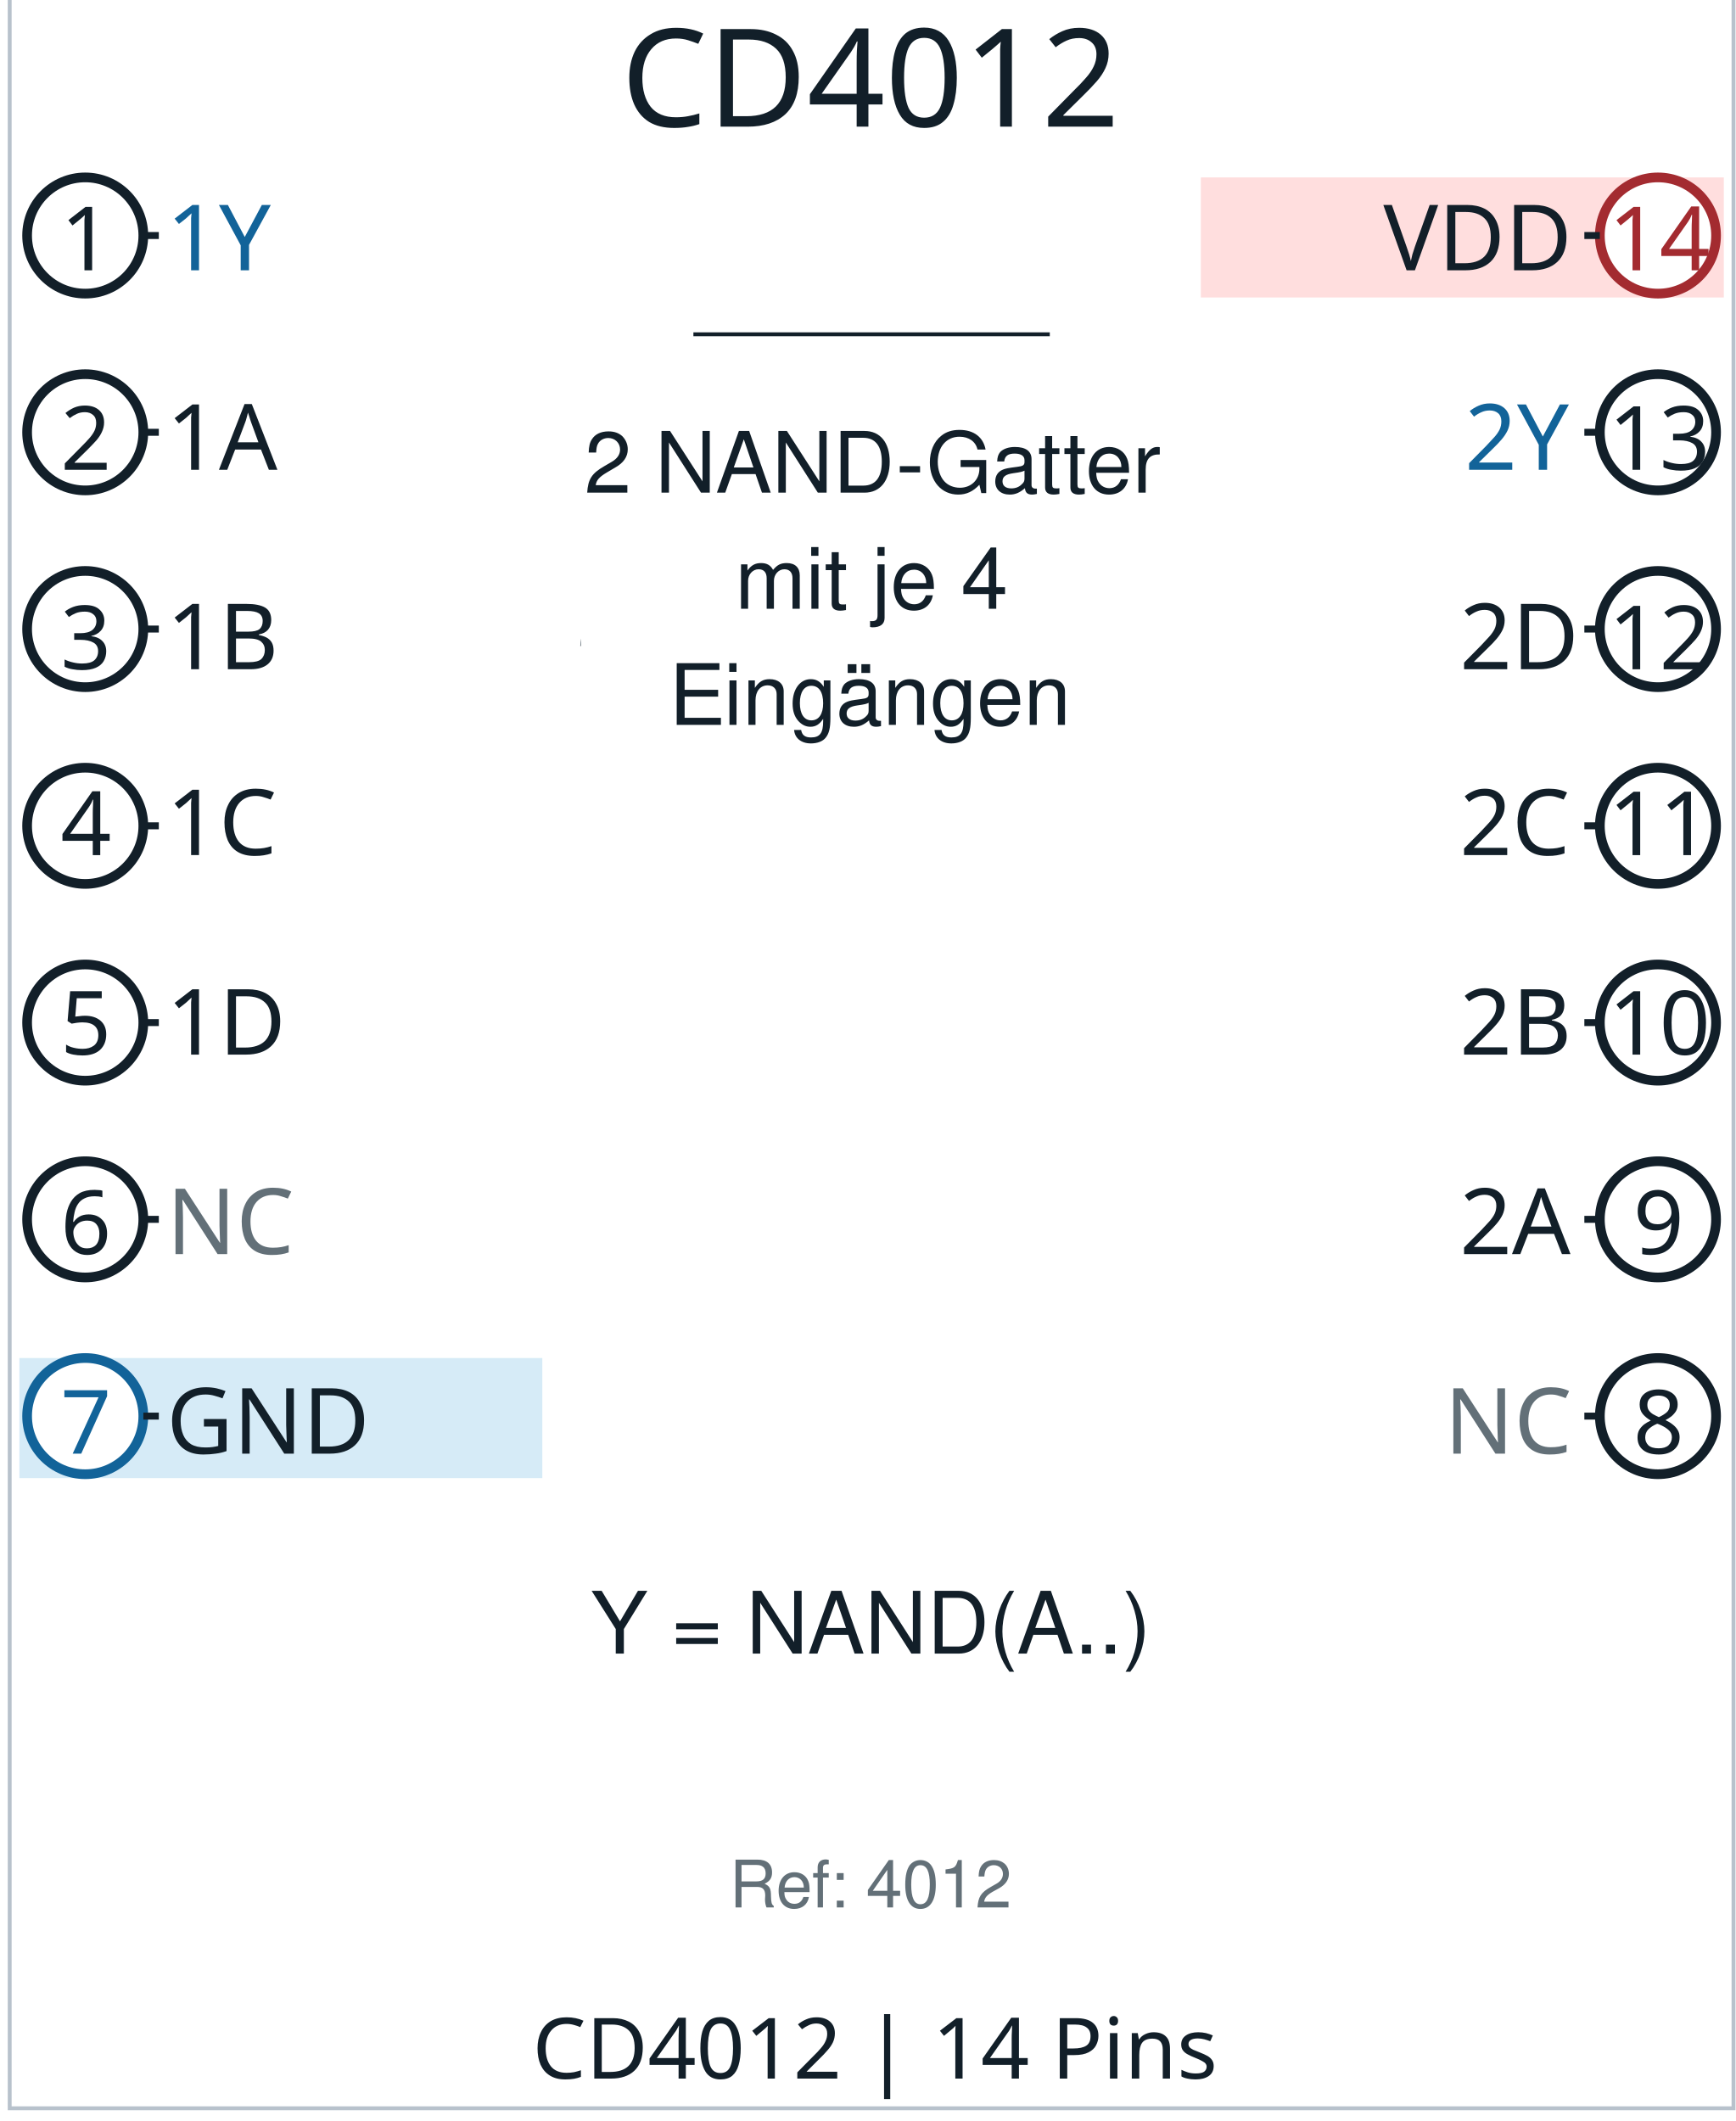
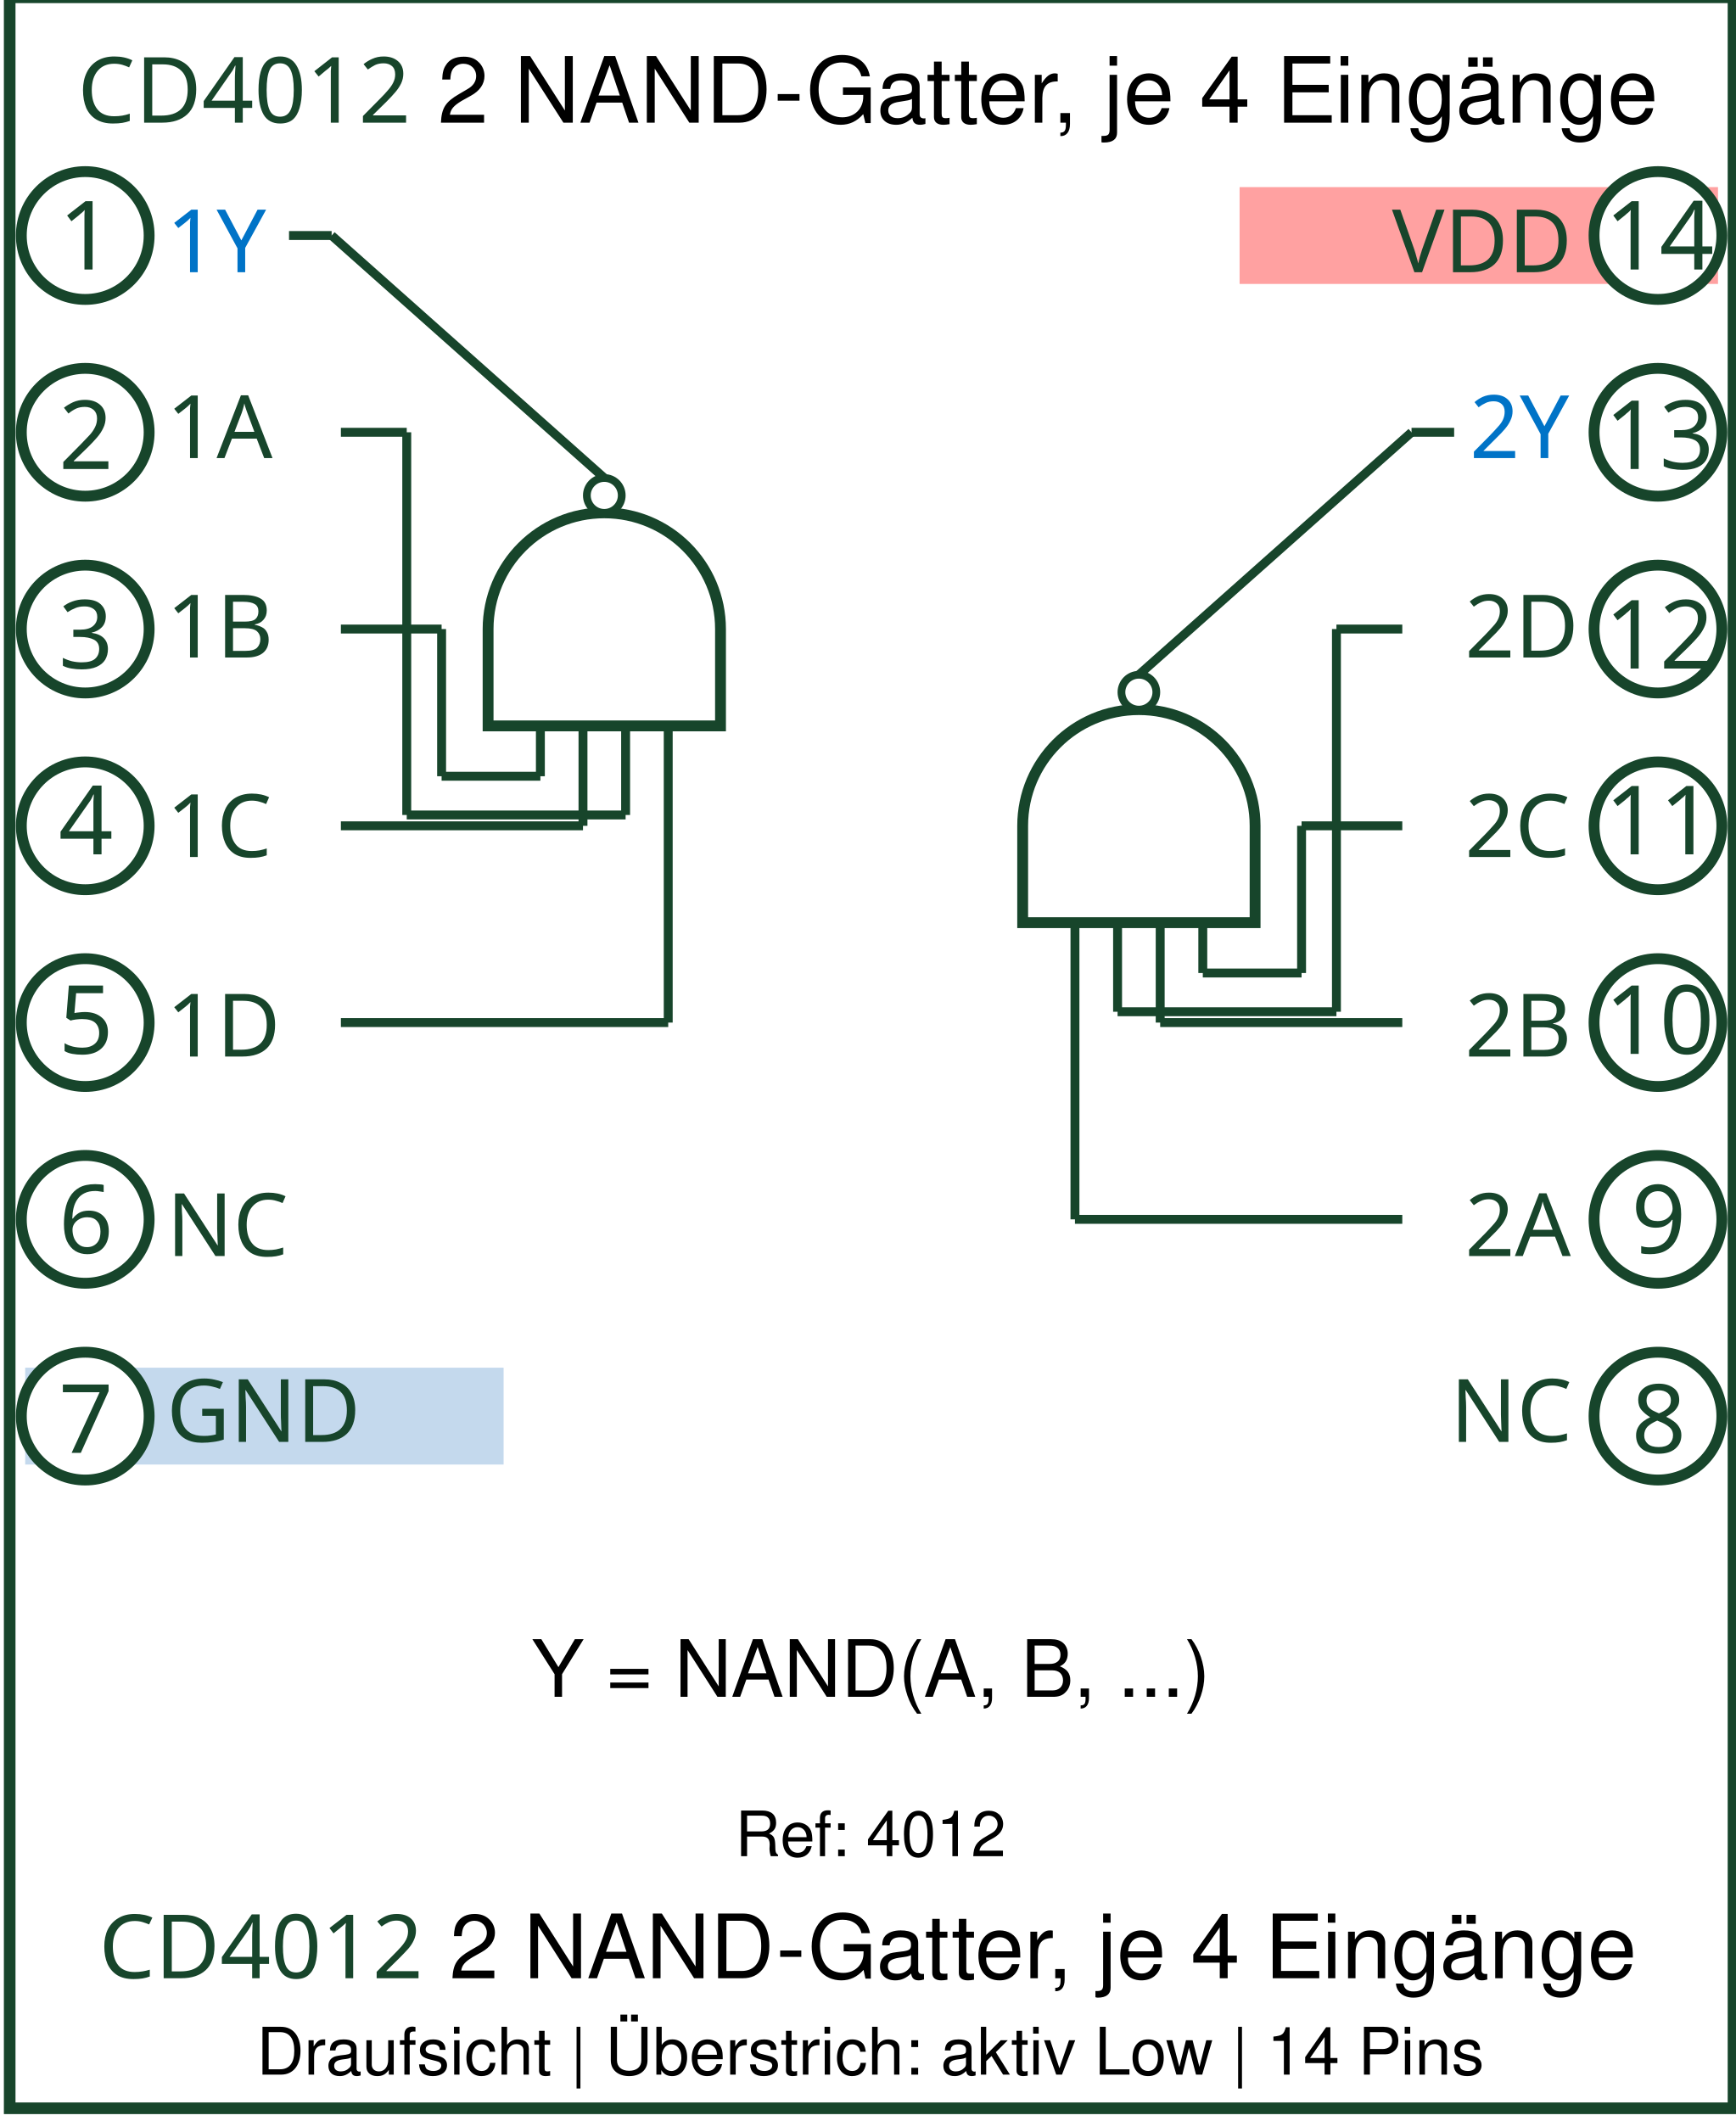
<svg xmlns="http://www.w3.org/2000/svg" width="45mm" height="55mm" preserveAspectRatio="xMinYMin meet" viewBox="0 0 127 155" version="1.0" fill-rule="evenodd">
  <clipPath id="clip">
    <rect x="0" y="0" width="127.559" height="155.906" />
  </clipPath>
  <g id="group" transform="scale(1,-1) translate(0,-155)" style="clip-path: url(#clip)">
    <g transform="">
-       <rect x="0.709" y="0.709" width="126.142" height="154.488" style="stroke: rgb(72%,76%,80%); stroke-linecap: butt; stroke-width: 0.283; fill: rgb(100%,100%,100%); fill-rule: evenodd;" />
-       <text x="45.44" y="146.268" style="font-family: Helvetica-Bold; font-size: 10px;fill: rgb(7%,12%,16%); stroke:none;" transform="translate(0,292) scale(1,-1)">CD4012</text>
-       <text x="38.961" y="3.118" style="font-family: Helvetica-Bold; font-size: 6.2px;fill: rgb(7%,12%,16%); stroke:none;" transform="translate(0,6) scale(1,-1)">CD4012 | 14 Pins</text>
-       <circle cx="6.236" cy="137.764" r="4.252" style="stroke: rgb(7%,12%,16%); stroke-linecap: butt; stroke-width: 0.709; fill: rgb(100%,100%,100%); fill-rule: evenodd;" />
-       <text x="4.429" y="135.78" style="font-family: Helvetica-Bold; font-size: 6.5px;fill: rgb(7%,12%,16%); stroke:none;" transform="translate(0,271) scale(1,-1)">1</text>
-       <text x="12.189" y="135.78" style="font-family: Helvetica-Bold; font-size: 6.7px;fill: rgb(7%,39%,60%); stroke:none;" transform="translate(0,271) scale(1,-1)">1Y</text>
-       <path d="M 10.488,137.764 L 11.622,137.764 Z" style="stroke: rgb(7%,12%,16%); stroke-linecap: butt; stroke-width: 0.51;" />
-       <circle cx="6.236" cy="123.364" r="4.252" style="stroke: rgb(7%,12%,16%); stroke-linecap: butt; stroke-width: 0.709; fill: rgb(100%,100%,100%); fill-rule: evenodd;" />
-       <text x="4.429" y="121.38" style="font-family: Helvetica-Bold; font-size: 6.5px;fill: rgb(7%,12%,16%); stroke:none;" transform="translate(0,242) scale(1,-1)">2</text>
-       <text x="12.189" y="121.38" style="font-family: Helvetica-Bold; font-size: 6.7px;fill: rgb(7%,12%,16%); stroke:none;" transform="translate(0,242) scale(1,-1)">1A</text>
-       <path d="M 10.488,123.364 L 11.622,123.364 Z" style="stroke: rgb(7%,12%,16%); stroke-linecap: butt; stroke-width: 0.51;" />
-       <circle cx="6.236" cy="108.964" r="4.252" style="stroke: rgb(7%,12%,16%); stroke-linecap: butt; stroke-width: 0.709; fill: rgb(100%,100%,100%); fill-rule: evenodd;" />
-       <text x="4.429" y="106.98" style="font-family: Helvetica-Bold; font-size: 6.5px;fill: rgb(7%,12%,16%); stroke:none;" transform="translate(0,213) scale(1,-1)">3</text>
-       <text x="12.189" y="106.98" style="font-family: Helvetica-Bold; font-size: 6.7px;fill: rgb(7%,12%,16%); stroke:none;" transform="translate(0,213) scale(1,-1)">1B</text>
-       <path d="M 10.488,108.964 L 11.622,108.964 Z" style="stroke: rgb(7%,12%,16%); stroke-linecap: butt; stroke-width: 0.51;" />
-       <circle cx="6.236" cy="94.564" r="4.252" style="stroke: rgb(7%,12%,16%); stroke-linecap: butt; stroke-width: 0.709; fill: rgb(100%,100%,100%); fill-rule: evenodd;" />
-       <text x="4.429" y="92.58" style="font-family: Helvetica-Bold; font-size: 6.5px;fill: rgb(7%,12%,16%); stroke:none;" transform="translate(0,185) scale(1,-1)">4</text>
-       <text x="12.189" y="92.58" style="font-family: Helvetica-Bold; font-size: 6.7px;fill: rgb(7%,12%,16%); stroke:none;" transform="translate(0,185) scale(1,-1)">1C</text>
-       <path d="M 10.488,94.564 L 11.622,94.564 Z" style="stroke: rgb(7%,12%,16%); stroke-linecap: butt; stroke-width: 0.51;" />
-       <circle cx="6.236" cy="80.164" r="4.252" style="stroke: rgb(7%,12%,16%); stroke-linecap: butt; stroke-width: 0.709; fill: rgb(100%,100%,100%); fill-rule: evenodd;" />
-       <text x="4.429" y="78.18" style="font-family: Helvetica-Bold; font-size: 6.5px;fill: rgb(7%,12%,16%); stroke:none;" transform="translate(0,156) scale(1,-1)">5</text>
-       <text x="12.189" y="78.18" style="font-family: Helvetica-Bold; font-size: 6.7px;fill: rgb(7%,12%,16%); stroke:none;" transform="translate(0,156) scale(1,-1)">1D</text>
-       <path d="M 10.488,80.164 L 11.622,80.164 Z" style="stroke: rgb(7%,12%,16%); stroke-linecap: butt; stroke-width: 0.51;" />
-       <circle cx="6.236" cy="65.764" r="4.252" style="stroke: rgb(7%,12%,16%); stroke-linecap: butt; stroke-width: 0.709; fill: rgb(100%,100%,100%); fill-rule: evenodd;" />
-       <text x="4.429" y="63.78" style="font-family: Helvetica-Bold; font-size: 6.5px;fill: rgb(7%,12%,16%); stroke:none;" transform="translate(0,127) scale(1,-1)">6</text>
-       <text x="12.189" y="63.78" style="font-family: Helvetica-Bold; font-size: 6.7px;fill: rgb(39%,44%,47%); stroke:none;" transform="translate(0,127) scale(1,-1)">NC</text>
-       <path d="M 10.488,65.764 L 11.622,65.764 Z" style="stroke: rgb(7%,12%,16%); stroke-linecap: butt; stroke-width: 0.51;" />
-       <rect x="1.417" y="46.828" width="38.268" height="8.787" style="stroke: none; stroke-linecap: butt; stroke-width: 0.567; fill: rgb(84%,92%,97%); fill-rule: evenodd;" />
-       <circle cx="6.236" cy="51.364" r="4.252" style="stroke: rgb(7%,39%,60%); stroke-linecap: butt; stroke-width: 0.709; fill: rgb(100%,100%,100%); fill-rule: evenodd;" />
-       <text x="4.429" y="49.38" style="font-family: Helvetica-Bold; font-size: 6.5px;fill: rgb(7%,39%,60%); stroke:none;" transform="translate(0,98) scale(1,-1)">7</text>
-       <text x="12.189" y="49.38" style="font-family: Helvetica-Bold; font-size: 6.7px;fill: rgb(7%,12%,16%); stroke:none;" transform="translate(0,98) scale(1,-1)">GND</text>
-       <path d="M 10.488,51.364 L 11.622,51.364 Z" style="stroke: rgb(7%,12%,16%); stroke-linecap: butt; stroke-width: 0.51;" />
-       <circle cx="121.323" cy="51.364" r="4.252" style="stroke: rgb(7%,12%,16%); stroke-linecap: butt; stroke-width: 0.709; fill: rgb(100%,100%,100%); fill-rule: evenodd;" />
-       <text x="119.516" y="49.38" style="font-family: Helvetica-Bold; font-size: 6.5px;fill: rgb(7%,12%,16%); stroke:none;" transform="translate(0,98) scale(1,-1)">8</text>
-       <text x="105.695" y="49.38" style="font-family: Helvetica-Bold; font-size: 6.7px;fill: rgb(39%,44%,47%); stroke:none;" transform="translate(0,98) scale(1,-1)">NC</text>
-       <path d="M 117.071,51.364 L 115.937,51.364 Z" style="stroke: rgb(7%,12%,16%); stroke-linecap: butt; stroke-width: 0.51;" />
-       <circle cx="121.323" cy="65.764" r="4.252" style="stroke: rgb(7%,12%,16%); stroke-linecap: butt; stroke-width: 0.709; fill: rgb(100%,100%,100%); fill-rule: evenodd;" />
-       <text x="119.516" y="63.78" style="font-family: Helvetica-Bold; font-size: 6.5px;fill: rgb(7%,12%,16%); stroke:none;" transform="translate(0,127) scale(1,-1)">9</text>
-       <text x="106.807" y="63.78" style="font-family: Helvetica-Bold; font-size: 6.7px;fill: rgb(7%,12%,16%); stroke:none;" transform="translate(0,127) scale(1,-1)">2A</text>
-       <path d="M 117.071,65.764 L 115.937,65.764 Z" style="stroke: rgb(7%,12%,16%); stroke-linecap: butt; stroke-width: 0.51;" />
-       <circle cx="121.323" cy="80.164" r="4.252" style="stroke: rgb(7%,12%,16%); stroke-linecap: butt; stroke-width: 0.709; fill: rgb(100%,100%,100%); fill-rule: evenodd;" />
-       <text x="117.709" y="78.18" style="font-family: Helvetica-Bold; font-size: 6.5px;fill: rgb(7%,12%,16%); stroke:none;" transform="translate(0,156) scale(1,-1)">10</text>
-       <text x="106.807" y="78.18" style="font-family: Helvetica-Bold; font-size: 6.7px;fill: rgb(7%,12%,16%); stroke:none;" transform="translate(0,156) scale(1,-1)">2B</text>
-       <path d="M 117.071,80.164 L 115.937,80.164 Z" style="stroke: rgb(7%,12%,16%); stroke-linecap: butt; stroke-width: 0.51;" />
-       <circle cx="121.323" cy="94.564" r="4.252" style="stroke: rgb(7%,12%,16%); stroke-linecap: butt; stroke-width: 0.709; fill: rgb(100%,100%,100%); fill-rule: evenodd;" />
-       <text x="117.709" y="92.58" style="font-family: Helvetica-Bold; font-size: 6.5px;fill: rgb(7%,12%,16%); stroke:none;" transform="translate(0,185) scale(1,-1)">11</text>
-       <text x="106.807" y="92.58" style="font-family: Helvetica-Bold; font-size: 6.7px;fill: rgb(7%,12%,16%); stroke:none;" transform="translate(0,185) scale(1,-1)">2C</text>
-       <path d="M 117.071,94.564 L 115.937,94.564 Z" style="stroke: rgb(7%,12%,16%); stroke-linecap: butt; stroke-width: 0.51;" />
-       <circle cx="121.323" cy="108.964" r="4.252" style="stroke: rgb(7%,12%,16%); stroke-linecap: butt; stroke-width: 0.709; fill: rgb(100%,100%,100%); fill-rule: evenodd;" />
-       <text x="117.709" y="106.98" style="font-family: Helvetica-Bold; font-size: 6.5px;fill: rgb(7%,12%,16%); stroke:none;" transform="translate(0,213) scale(1,-1)">12</text>
-       <text x="106.807" y="106.98" style="font-family: Helvetica-Bold; font-size: 6.7px;fill: rgb(7%,12%,16%); stroke:none;" transform="translate(0,213) scale(1,-1)">2D</text>
-       <path d="M 117.071,108.964 L 115.937,108.964 Z" style="stroke: rgb(7%,12%,16%); stroke-linecap: butt; stroke-width: 0.51;" />
-       <circle cx="121.323" cy="123.364" r="4.252" style="stroke: rgb(7%,12%,16%); stroke-linecap: butt; stroke-width: 0.709; fill: rgb(100%,100%,100%); fill-rule: evenodd;" />
-       <text x="117.709" y="121.38" style="font-family: Helvetica-Bold; font-size: 6.5px;fill: rgb(7%,12%,16%); stroke:none;" transform="translate(0,242) scale(1,-1)">13</text>
-       <text x="107.176" y="121.38" style="font-family: Helvetica-Bold; font-size: 6.7px;fill: rgb(7%,39%,60%); stroke:none;" transform="translate(0,242) scale(1,-1)">2Y</text>
-       <path d="M 117.071,123.364 L 115.937,123.364 Z" style="stroke: rgb(7%,12%,16%); stroke-linecap: butt; stroke-width: 0.51;" />
-       <rect x="87.874" y="133.228" width="38.268" height="8.787" style="stroke: none; stroke-linecap: butt; stroke-width: 0.567; fill: rgb(100%,87%,87%); fill-rule: evenodd;" />
-       <circle cx="121.323" cy="137.764" r="4.252" style="stroke: rgb(64%,17%,19%); stroke-linecap: butt; stroke-width: 0.709; fill: rgb(100%,100%,100%); fill-rule: evenodd;" />
-       <text x="117.709" y="135.78" style="font-family: Helvetica-Bold; font-size: 6.5px;fill: rgb(64%,17%,19%); stroke:none;" transform="translate(0,271) scale(1,-1)">14</text>
-       <text x="101.226" y="135.78" style="font-family: Helvetica-Bold; font-size: 6.7px;fill: rgb(7%,12%,16%); stroke:none;" transform="translate(0,271) scale(1,-1)">VDD</text>
-       <path d="M 117.071,137.764 L 115.937,137.764 Z" style="stroke: rgb(7%,12%,16%); stroke-linecap: butt; stroke-width: 0.51;" />
-       <rect x="51.024" y="119.055" width="25.512" height="11.339" style="stroke: rgb(7%,12%,16%); stroke-linecap: butt; stroke-width: 0.567; fill: none; fill-rule: evenodd;" />
-       <text x="61.112" y="122.457" style="font-family: Helvetica; font-size: 8px;fill: rgb(7%,12%,16%); stroke:none;" transform="translate(0,244) scale(1,-1)">&amp;</text>
-       <path d="M 46.772,127.559 L 51.024,127.559 Z" style="stroke: rgb(7%,12%,16%); stroke-linecap: butt; stroke-width: 0.51;" />
-       <path d="M 46.772,121.89 L 51.024,121.89 Z" style="stroke: rgb(7%,12%,16%); stroke-linecap: butt; stroke-width: 0.51;" />
-       <path d="M 76.535,124.724 L 80.787,124.724 Z" style="stroke: rgb(7%,12%,16%); stroke-linecap: butt; stroke-width: 0.51;" />
-       <circle cx="77.953" cy="124.724" r="1.417" style="stroke: rgb(7%,12%,16%); stroke-linecap: butt; stroke-width: 0.425; fill: rgb(100%,100%,100%); fill-rule: evenodd;" />
-       <text x="42.291" y="122.74" style="font-family: Helvetica; font-size: 5px;fill: rgb(39%,44%,47%); stroke:none;" transform="translate(0,245) scale(1,-1)">1</text>
-       <rect x="51.024" y="104.598" width="25.512" height="11.339" style="stroke: rgb(7%,12%,16%); stroke-linecap: butt; stroke-width: 0.567; fill: none; fill-rule: evenodd;" />
-       <text x="61.112" y="108.0" style="font-family: Helvetica; font-size: 8px;fill: rgb(7%,12%,16%); stroke:none;" transform="translate(0,216) scale(1,-1)">&amp;</text>
-       <path d="M 46.772,113.102 L 51.024,113.102 Z" style="stroke: rgb(7%,12%,16%); stroke-linecap: butt; stroke-width: 0.51;" />
-       <path d="M 46.772,107.433 L 51.024,107.433 Z" style="stroke: rgb(7%,12%,16%); stroke-linecap: butt; stroke-width: 0.51;" />
-       <path d="M 76.535,110.268 L 80.787,110.268 Z" style="stroke: rgb(7%,12%,16%); stroke-linecap: butt; stroke-width: 0.51;" />
-       <circle cx="77.953" cy="110.268" r="1.417" style="stroke: rgb(7%,12%,16%); stroke-linecap: butt; stroke-width: 0.425; fill: rgb(100%,100%,100%); fill-rule: evenodd;" />
-       <text x="42.291" y="108.283" style="font-family: Helvetica; font-size: 5px;fill: rgb(39%,44%,47%); stroke:none;" transform="translate(0,216) scale(1,-1)">2</text>
-       <text x="53.298" y="59.528" style="font-family: Helvetica-Bold; font-size: 6.5px;fill: rgb(7%,12%,16%); stroke:none;" transform="translate(0,119) scale(1,-1)">A B | Y</text>
-       <text x="55.217" y="51.024" style="font-family: Helvetica; font-size: 6.2px;fill: rgb(7%,12%,16%); stroke:none;" transform="translate(0,102) scale(1,-1)">0 0 | 1</text>
-       <text x="55.217" y="43.654" style="font-family: Helvetica; font-size: 6.2px;fill: rgb(7%,12%,16%); stroke:none;" transform="translate(0,87) scale(1,-1)">0 1 | 1</text>
-       <text x="55.217" y="36.283" style="font-family: Helvetica; font-size: 6.2px;fill: rgb(7%,12%,16%); stroke:none;" transform="translate(0,72) scale(1,-1)">1 0 | 1</text>
-       <text x="55.217" y="28.913" style="font-family: Helvetica; font-size: 6.2px;fill: rgb(7%,12%,16%); stroke:none;" transform="translate(0,57) scale(1,-1)">1 1 | 0</text>
-       <rect x="42.52" y="17.008" width="42.52" height="113.386" style="stroke: none; stroke-linecap: butt; stroke-width: 1; fill: rgb(100%,100%,100%); fill-rule: evenodd;" />
-       <text x="42.765" y="119.055" style="font-family: Helvetica; font-size: 6.2px;fill: rgb(7%,12%,16%); stroke:none;" transform="translate(0,238) scale(1,-1)">2 NAND-Gatter</text>
-       <text x="53.788" y="110.551" style="font-family: Helvetica; font-size: 6.2px;fill: rgb(7%,12%,16%); stroke:none;" transform="translate(0,221) scale(1,-1)">mit je 4</text>
-       <text x="48.958" y="102.047" style="font-family: Helvetica; font-size: 6.2px;fill: rgb(7%,12%,16%); stroke:none;" transform="translate(0,204) scale(1,-1)">Eingängen</text>
-       <text x="43.213" y="34.016" style="font-family: Helvetica; font-size: 6.3px;fill: rgb(7%,12%,16%); stroke:none;" transform="translate(0,68) scale(1,-1)">Y = NAND(A..)</text>
-       <text x="53.373" y="15.591" style="font-family: Helvetica; font-size: 4.8px;fill: rgb(39%,44%,47%); stroke:none;" transform="translate(0,31) scale(1,-1)">Ref: 4012</text>
+       <rect x="0.709" y="0.709" width="126.142" height="154.488" style="stroke: rgb(9%,27%,17%); stroke-linecap: butt; stroke-width: 0.85; fill: rgb(100%,100%,100%); fill-rule: evenodd;" />
+       <text x="5.669" y="146.976" style="font-family: Helvetica-Bold; font-size: 6.681px;fill: rgb(9%,27%,17%); stroke:none;" transform="translate(0,293) scale(1,-1)">CD4012</text>
+       <text x="32.032" y="146.976" style="font-family: Helvetica; font-size: 6.681px;fill: rgb(0%,0%,0%); stroke:none;" transform="translate(0,293) scale(1,-1)">2 NAND-Gatter, je 4 Eingänge</text>
+       <path d="M 35.717 101.877 L 52.724 101.877 L 52.724 108.964 C 52.724 113.661 48.917 117.468 44.22 117.468 C 39.523 117.468 35.717 113.661 35.717 108.964 Z " style="stroke: rgb(9%,27%,17%); stroke-linecap: butt; stroke-width: 0.794; fill: rgb(100%,100%,100%); fill-rule: evenodd;" />
+       <circle cx="44.22" cy="118.743" r="1.276" style="stroke: rgb(9%,27%,17%); stroke-linecap: butt; stroke-width: 0.567; fill: rgb(100%,100%,100%); fill-rule: evenodd;" />
+       <path d="M 24.945,108.964 L 32.315,108.964 Z" style="stroke: rgb(9%,27%,17%); stroke-linecap: butt; stroke-width: 0.652;" />
+       <path d="M 32.315,108.964 L 32.315,98.192 Z" style="stroke: rgb(9%,27%,17%); stroke-linecap: butt; stroke-width: 0.652;" />
+       <path d="M 32.315,98.192 L 39.543,98.192 Z" style="stroke: rgb(9%,27%,17%); stroke-linecap: butt; stroke-width: 0.652;" />
+       <path d="M 39.543,98.192 L 39.543,101.877 Z" style="stroke: rgb(9%,27%,17%); stroke-linecap: butt; stroke-width: 0.652;" />
+       <path d="M 24.945,94.564 L 42.661,94.564 Z" style="stroke: rgb(9%,27%,17%); stroke-linecap: butt; stroke-width: 0.652;" />
+       <path d="M 42.661,94.564 L 42.661,101.877 Z" style="stroke: rgb(9%,27%,17%); stroke-linecap: butt; stroke-width: 0.652;" />
+       <path d="M 24.945,123.364 L 29.764,123.364 Z" style="stroke: rgb(9%,27%,17%); stroke-linecap: butt; stroke-width: 0.652;" />
+       <path d="M 29.764,123.364 L 29.764,95.357 Z" style="stroke: rgb(9%,27%,17%); stroke-linecap: butt; stroke-width: 0.652;" />
+       <path d="M 29.764,95.357 L 45.78,95.357 Z" style="stroke: rgb(9%,27%,17%); stroke-linecap: butt; stroke-width: 0.652;" />
+       <path d="M 45.78,95.357 L 45.78,101.877 Z" style="stroke: rgb(9%,27%,17%); stroke-linecap: butt; stroke-width: 0.652;" />
+       <path d="M 24.945,80.164 L 48.898,80.164 Z" style="stroke: rgb(9%,27%,17%); stroke-linecap: butt; stroke-width: 0.652;" />
+       <path d="M 48.898,80.164 L 48.898,101.877 Z" style="stroke: rgb(9%,27%,17%); stroke-linecap: butt; stroke-width: 0.652;" />
+       <path d="M 21.15,137.764 L 24.268,137.764 Z" style="stroke: rgb(9%,27%,17%); stroke-linecap: butt; stroke-width: 0.652;" />
+       <path d="M 24.268,137.764 L 44.22,120.019 Z" style="stroke: rgb(9%,27%,17%); stroke-linecap: butt; stroke-width: 0.652;" />
+       <path d="M 74.835 87.477 L 91.843 87.477 L 91.843 94.564 C 91.843 99.261 88.036 103.068 83.339 103.068 C 78.642 103.068 74.835 99.261 74.835 94.564 Z " style="stroke: rgb(9%,27%,17%); stroke-linecap: butt; stroke-width: 0.794; fill: rgb(100%,100%,100%); fill-rule: evenodd;" />
+       <circle cx="83.339" cy="104.343" r="1.276" style="stroke: rgb(9%,27%,17%); stroke-linecap: butt; stroke-width: 0.567; fill: rgb(100%,100%,100%); fill-rule: evenodd;" />
+       <path d="M 102.614,94.564 L 95.244,94.564 Z" style="stroke: rgb(9%,27%,17%); stroke-linecap: butt; stroke-width: 0.652;" />
+       <path d="M 95.244,94.564 L 95.244,83.792 Z" style="stroke: rgb(9%,27%,17%); stroke-linecap: butt; stroke-width: 0.652;" />
+       <path d="M 95.244,83.792 L 88.016,83.792 Z" style="stroke: rgb(9%,27%,17%); stroke-linecap: butt; stroke-width: 0.652;" />
+       <path d="M 88.016,83.792 L 88.016,87.477 Z" style="stroke: rgb(9%,27%,17%); stroke-linecap: butt; stroke-width: 0.652;" />
+       <path d="M 102.614,80.164 L 84.898,80.164 Z" style="stroke: rgb(9%,27%,17%); stroke-linecap: butt; stroke-width: 0.652;" />
+       <path d="M 84.898,80.164 L 84.898,87.477 Z" style="stroke: rgb(9%,27%,17%); stroke-linecap: butt; stroke-width: 0.652;" />
+       <path d="M 102.614,108.964 L 97.795,108.964 Z" style="stroke: rgb(9%,27%,17%); stroke-linecap: butt; stroke-width: 0.652;" />
+       <path d="M 97.795,108.964 L 97.795,80.957 Z" style="stroke: rgb(9%,27%,17%); stroke-linecap: butt; stroke-width: 0.652;" />
+       <path d="M 97.795,80.957 L 81.78,80.957 Z" style="stroke: rgb(9%,27%,17%); stroke-linecap: butt; stroke-width: 0.652;" />
+       <path d="M 81.78,80.957 L 81.78,87.477 Z" style="stroke: rgb(9%,27%,17%); stroke-linecap: butt; stroke-width: 0.652;" />
+       <path d="M 102.614,65.764 L 78.661,65.764 Z" style="stroke: rgb(9%,27%,17%); stroke-linecap: butt; stroke-width: 0.652;" />
+       <path d="M 78.661,65.764 L 78.661,87.477 Z" style="stroke: rgb(9%,27%,17%); stroke-linecap: butt; stroke-width: 0.652;" />
+       <path d="M 106.409,123.364 L 103.291,123.364 Z" style="stroke: rgb(9%,27%,17%); stroke-linecap: butt; stroke-width: 0.652;" />
+       <path d="M 103.291,123.364 L 83.339,105.619 Z" style="stroke: rgb(9%,27%,17%); stroke-linecap: butt; stroke-width: 0.652;" />
+       <text x="38.88" y="31.181" style="font-family: Helvetica; font-size: 5.8px;fill: rgb(0%,0%,0%); stroke:none;" transform="translate(0,62) scale(1,-1)">Y = NAND(A, B, ...)</text>
+       <circle cx="6.236" cy="137.764" r="4.677" style="stroke: rgb(9%,27%,17%); stroke-linecap: butt; stroke-width: 0.794; fill: rgb(100%,100%,100%); fill-rule: evenodd;" />
+       <text x="4.29" y="135.723" style="font-family: Helvetica-Bold; font-size: 7px;fill: rgb(9%,27%,17%); stroke:none;" transform="translate(0,271) scale(1,-1)">1</text>
+       <text x="12.189" y="135.921" style="font-family: Helvetica-Bold; font-size: 6.4px;fill: rgb(0%,45%,78%); stroke:none;" transform="translate(0,271) scale(1,-1)">1Y</text>
+       <circle cx="6.236" cy="123.364" r="4.677" style="stroke: rgb(9%,27%,17%); stroke-linecap: butt; stroke-width: 0.794; fill: rgb(100%,100%,100%); fill-rule: evenodd;" />
+       <text x="4.29" y="121.323" style="font-family: Helvetica-Bold; font-size: 7px;fill: rgb(9%,27%,17%); stroke:none;" transform="translate(0,242) scale(1,-1)">2</text>
+       <text x="12.189" y="121.521" style="font-family: Helvetica-Bold; font-size: 6.4px;fill: rgb(9%,27%,17%); stroke:none;" transform="translate(0,243) scale(1,-1)">1A</text>
+       <circle cx="6.236" cy="108.964" r="4.677" style="stroke: rgb(9%,27%,17%); stroke-linecap: butt; stroke-width: 0.794; fill: rgb(100%,100%,100%); fill-rule: evenodd;" />
+       <text x="4.29" y="106.923" style="font-family: Helvetica-Bold; font-size: 7px;fill: rgb(9%,27%,17%); stroke:none;" transform="translate(0,213) scale(1,-1)">3</text>
+       <text x="12.189" y="107.121" style="font-family: Helvetica-Bold; font-size: 6.4px;fill: rgb(9%,27%,17%); stroke:none;" transform="translate(0,214) scale(1,-1)">1B</text>
+       <circle cx="6.236" cy="94.564" r="4.677" style="stroke: rgb(9%,27%,17%); stroke-linecap: butt; stroke-width: 0.794; fill: rgb(100%,100%,100%); fill-rule: evenodd;" />
+       <text x="4.29" y="92.523" style="font-family: Helvetica-Bold; font-size: 7px;fill: rgb(9%,27%,17%); stroke:none;" transform="translate(0,185) scale(1,-1)">4</text>
+       <text x="12.189" y="92.721" style="font-family: Helvetica-Bold; font-size: 6.4px;fill: rgb(9%,27%,17%); stroke:none;" transform="translate(0,185) scale(1,-1)">1C</text>
+       <circle cx="6.236" cy="80.164" r="4.677" style="stroke: rgb(9%,27%,17%); stroke-linecap: butt; stroke-width: 0.794; fill: rgb(100%,100%,100%); fill-rule: evenodd;" />
+       <text x="4.29" y="78.123" style="font-family: Helvetica-Bold; font-size: 7px;fill: rgb(9%,27%,17%); stroke:none;" transform="translate(0,156) scale(1,-1)">5</text>
+       <text x="12.189" y="78.321" style="font-family: Helvetica-Bold; font-size: 6.4px;fill: rgb(9%,27%,17%); stroke:none;" transform="translate(0,156) scale(1,-1)">1D</text>
+       <circle cx="6.236" cy="65.764" r="4.677" style="stroke: rgb(9%,27%,17%); stroke-linecap: butt; stroke-width: 0.794; fill: rgb(100%,100%,100%); fill-rule: evenodd;" />
+       <text x="4.29" y="63.723" style="font-family: Helvetica-Bold; font-size: 7px;fill: rgb(9%,27%,17%); stroke:none;" transform="translate(0,127) scale(1,-1)">6</text>
+       <text x="12.189" y="63.921" style="font-family: Helvetica-Bold; font-size: 6.4px;fill: rgb(9%,27%,17%); stroke:none;" transform="translate(0,127) scale(1,-1)">NC</text>
+       <rect x="1.843" y="47.82" width="35.008" height="7.087" style="stroke: none; stroke-linecap: butt; stroke-width: 0.652; fill: rgb(77%,85%,93%); fill-rule: evenodd;" />
+       <circle cx="6.236" cy="51.364" r="4.677" style="stroke: rgb(9%,27%,17%); stroke-linecap: butt; stroke-width: 0.794; fill: rgb(100%,100%,100%); fill-rule: evenodd;" />
+       <text x="4.29" y="49.323" style="font-family: Helvetica-Bold; font-size: 7px;fill: rgb(9%,27%,17%); stroke:none;" transform="translate(0,98) scale(1,-1)">7</text>
+       <text x="12.189" y="49.521" style="font-family: Helvetica-Bold; font-size: 6.4px;fill: rgb(9%,27%,17%); stroke:none;" transform="translate(0,99) scale(1,-1)">GND</text>
+       <circle cx="121.323" cy="51.364" r="4.677" style="stroke: rgb(9%,27%,17%); stroke-linecap: butt; stroke-width: 0.794; fill: rgb(100%,100%,100%); fill-rule: evenodd;" />
+       <text x="119.377" y="49.323" style="font-family: Helvetica-Bold; font-size: 7px;fill: rgb(9%,27%,17%); stroke:none;" transform="translate(0,98) scale(1,-1)">8</text>
+       <text x="106.128" y="49.521" style="font-family: Helvetica-Bold; font-size: 6.4px;fill: rgb(9%,27%,17%); stroke:none;" transform="translate(0,99) scale(1,-1)">NC</text>
+       <circle cx="121.323" cy="65.764" r="4.677" style="stroke: rgb(9%,27%,17%); stroke-linecap: butt; stroke-width: 0.794; fill: rgb(100%,100%,100%); fill-rule: evenodd;" />
+       <text x="119.377" y="63.723" style="font-family: Helvetica-Bold; font-size: 7px;fill: rgb(9%,27%,17%); stroke:none;" transform="translate(0,127) scale(1,-1)">9</text>
+       <text x="107.191" y="63.921" style="font-family: Helvetica-Bold; font-size: 6.4px;fill: rgb(9%,27%,17%); stroke:none;" transform="translate(0,127) scale(1,-1)">2A</text>
+       <circle cx="121.323" cy="80.164" r="4.677" style="stroke: rgb(9%,27%,17%); stroke-linecap: butt; stroke-width: 0.794; fill: rgb(100%,100%,100%); fill-rule: evenodd;" />
+       <text x="117.431" y="78.123" style="font-family: Helvetica-Bold; font-size: 7px;fill: rgb(9%,27%,17%); stroke:none;" transform="translate(0,156) scale(1,-1)">10</text>
+       <text x="107.191" y="78.321" style="font-family: Helvetica-Bold; font-size: 6.4px;fill: rgb(9%,27%,17%); stroke:none;" transform="translate(0,156) scale(1,-1)">2B</text>
+       <circle cx="121.323" cy="94.564" r="4.677" style="stroke: rgb(9%,27%,17%); stroke-linecap: butt; stroke-width: 0.794; fill: rgb(100%,100%,100%); fill-rule: evenodd;" />
+       <text x="117.431" y="92.523" style="font-family: Helvetica-Bold; font-size: 7px;fill: rgb(9%,27%,17%); stroke:none;" transform="translate(0,185) scale(1,-1)">11</text>
+       <text x="107.191" y="92.721" style="font-family: Helvetica-Bold; font-size: 6.4px;fill: rgb(9%,27%,17%); stroke:none;" transform="translate(0,185) scale(1,-1)">2C</text>
+       <circle cx="121.323" cy="108.964" r="4.677" style="stroke: rgb(9%,27%,17%); stroke-linecap: butt; stroke-width: 0.794; fill: rgb(100%,100%,100%); fill-rule: evenodd;" />
+       <text x="117.431" y="106.923" style="font-family: Helvetica-Bold; font-size: 7px;fill: rgb(9%,27%,17%); stroke:none;" transform="translate(0,213) scale(1,-1)">12</text>
+       <text x="107.191" y="107.121" style="font-family: Helvetica-Bold; font-size: 6.4px;fill: rgb(9%,27%,17%); stroke:none;" transform="translate(0,214) scale(1,-1)">2D</text>
+       <circle cx="121.323" cy="123.364" r="4.677" style="stroke: rgb(9%,27%,17%); stroke-linecap: butt; stroke-width: 0.794; fill: rgb(100%,100%,100%); fill-rule: evenodd;" />
+       <text x="117.431" y="121.323" style="font-family: Helvetica-Bold; font-size: 7px;fill: rgb(9%,27%,17%); stroke:none;" transform="translate(0,242) scale(1,-1)">13</text>
+       <text x="107.543" y="121.521" style="font-family: Helvetica-Bold; font-size: 6.4px;fill: rgb(0%,45%,78%); stroke:none;" transform="translate(0,243) scale(1,-1)">2Y</text>
+       <rect x="90.709" y="134.22" width="35.008" height="7.087" style="stroke: none; stroke-linecap: butt; stroke-width: 0.652; fill: rgb(100%,63%,63%); fill-rule: evenodd;" />
+       <circle cx="121.323" cy="137.764" r="4.677" style="stroke: rgb(9%,27%,17%); stroke-linecap: butt; stroke-width: 0.794; fill: rgb(100%,100%,100%); fill-rule: evenodd;" />
+       <text x="117.431" y="135.723" style="font-family: Helvetica-Bold; font-size: 7px;fill: rgb(9%,27%,17%); stroke:none;" transform="translate(0,271) scale(1,-1)">14</text>
+       <text x="101.86" y="135.921" style="font-family: Helvetica-Bold; font-size: 6.4px;fill: rgb(9%,27%,17%); stroke:none;" transform="translate(0,271) scale(1,-1)">VDD</text>
+       <text x="53.807" y="19.843" style="font-family: Helvetica; font-size: 4.6px;fill: rgb(0%,0%,0%); stroke:none;" transform="translate(0,39) scale(1,-1)">Ref: 4012</text>
+       <text x="7.243" y="10.772" style="font-family: Helvetica-Bold; font-size: 6.5px;fill: rgb(9%,27%,17%); stroke:none;" transform="translate(0,21) scale(1,-1)">CD4012</text>
+       <text x="32.892" y="10.772" style="font-family: Helvetica; font-size: 6.5px;fill: rgb(0%,0%,0%); stroke:none;" transform="translate(0,21) scale(1,-1)">2 NAND-Gatter, je 4 Eingänge</text>
+       <text x="18.784" y="3.827" style="font-family: Helvetica; font-size: 4.8px;fill: rgb(0%,0%,0%); stroke:none;" transform="translate(0,7) scale(1,-1)">Draufsicht | Überstrich: aktiv Low | 14 Pins</text>
    </g>
  </g>
</svg>
